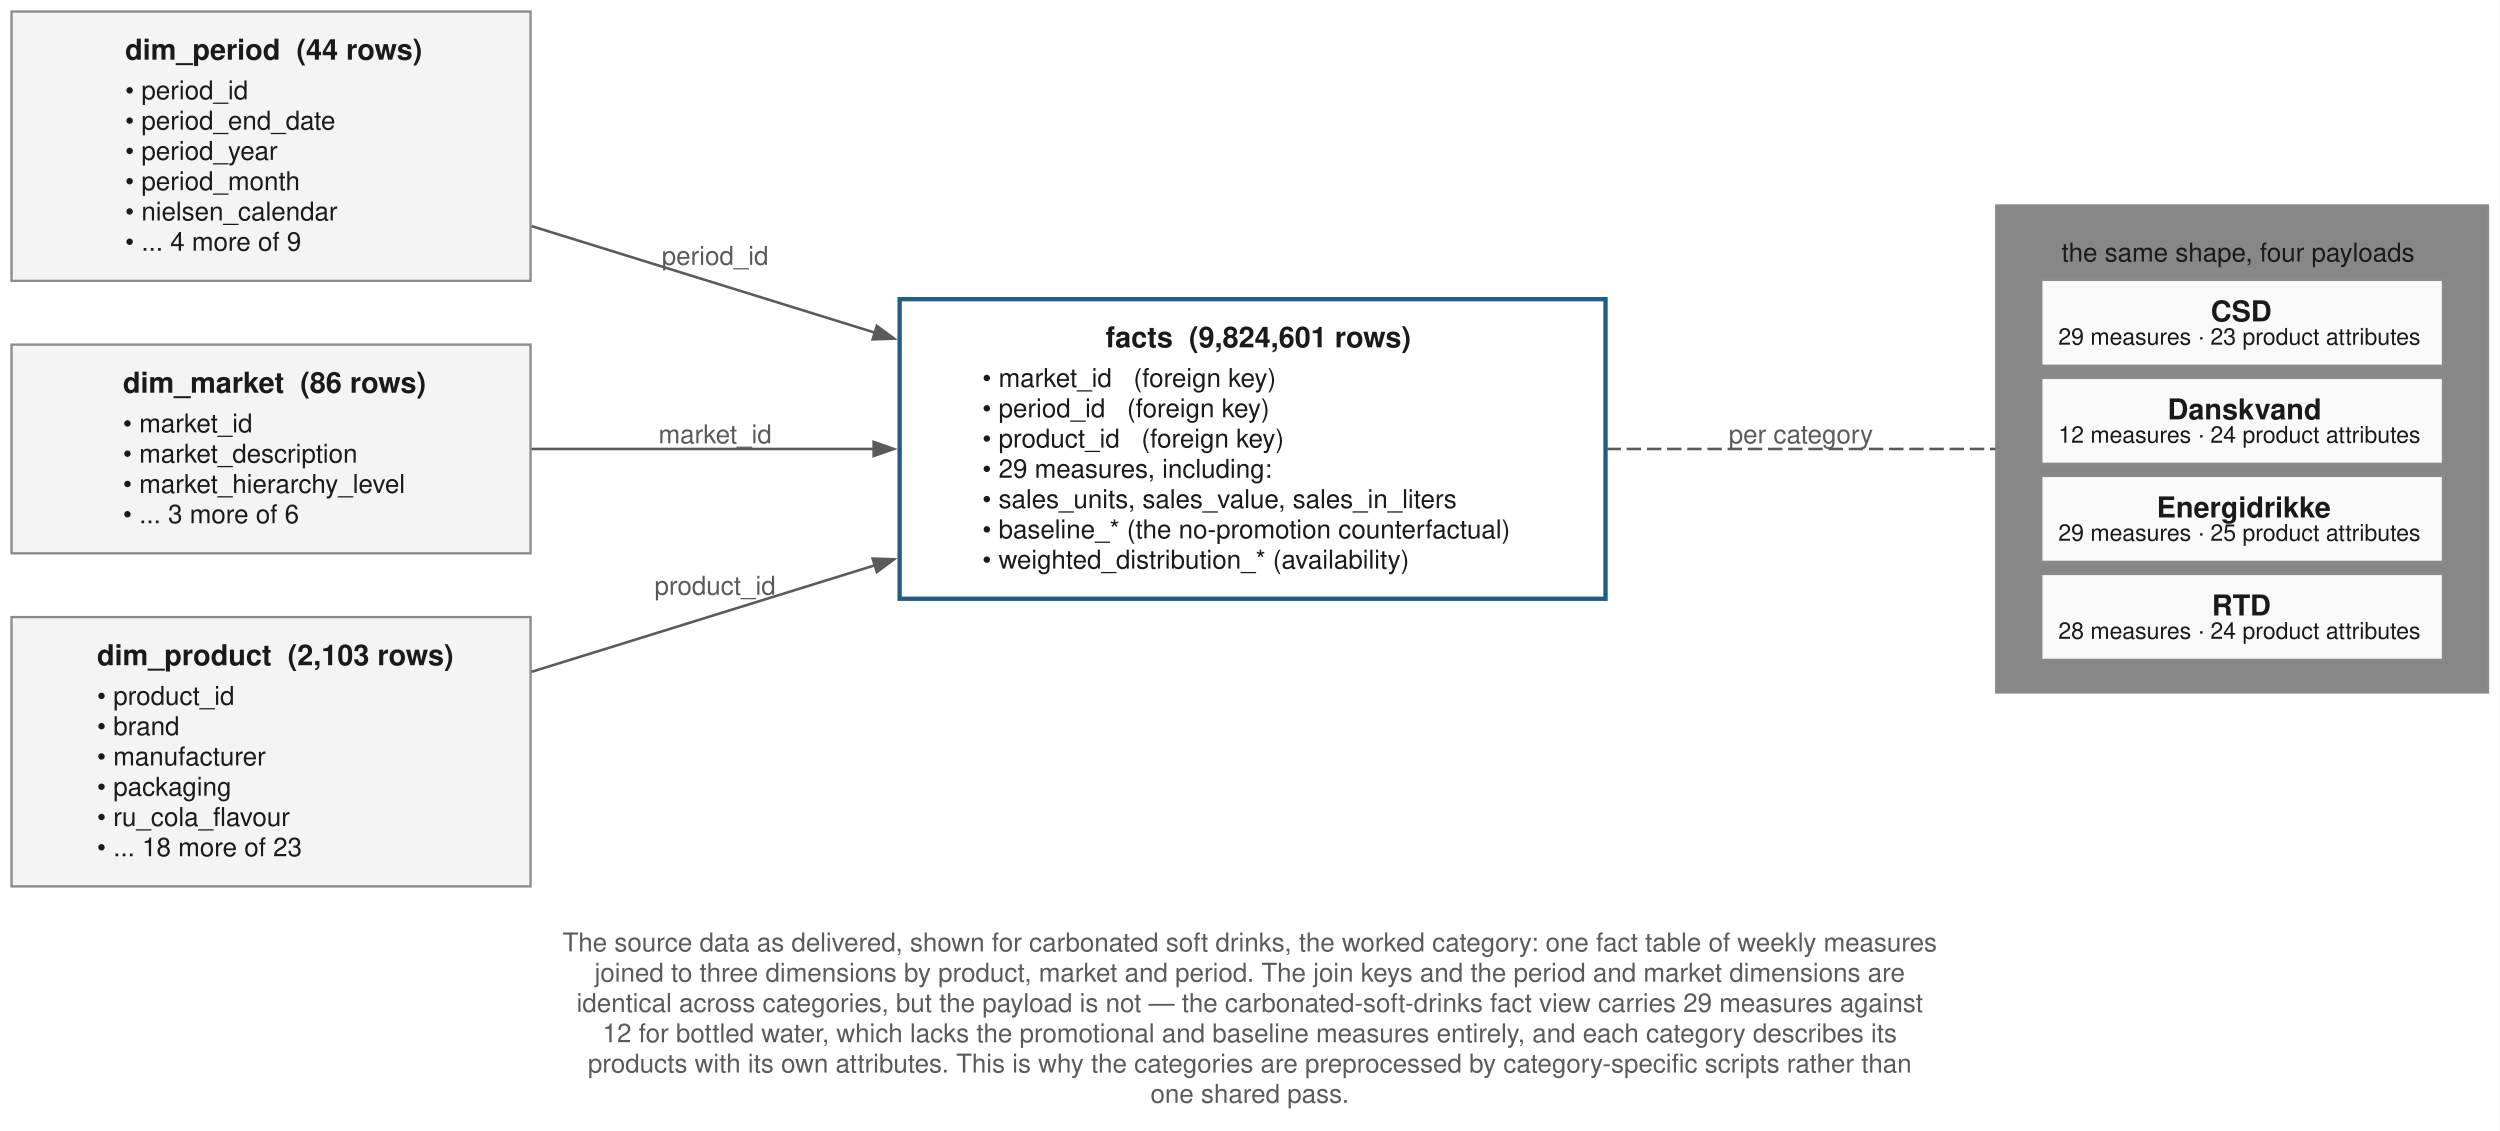
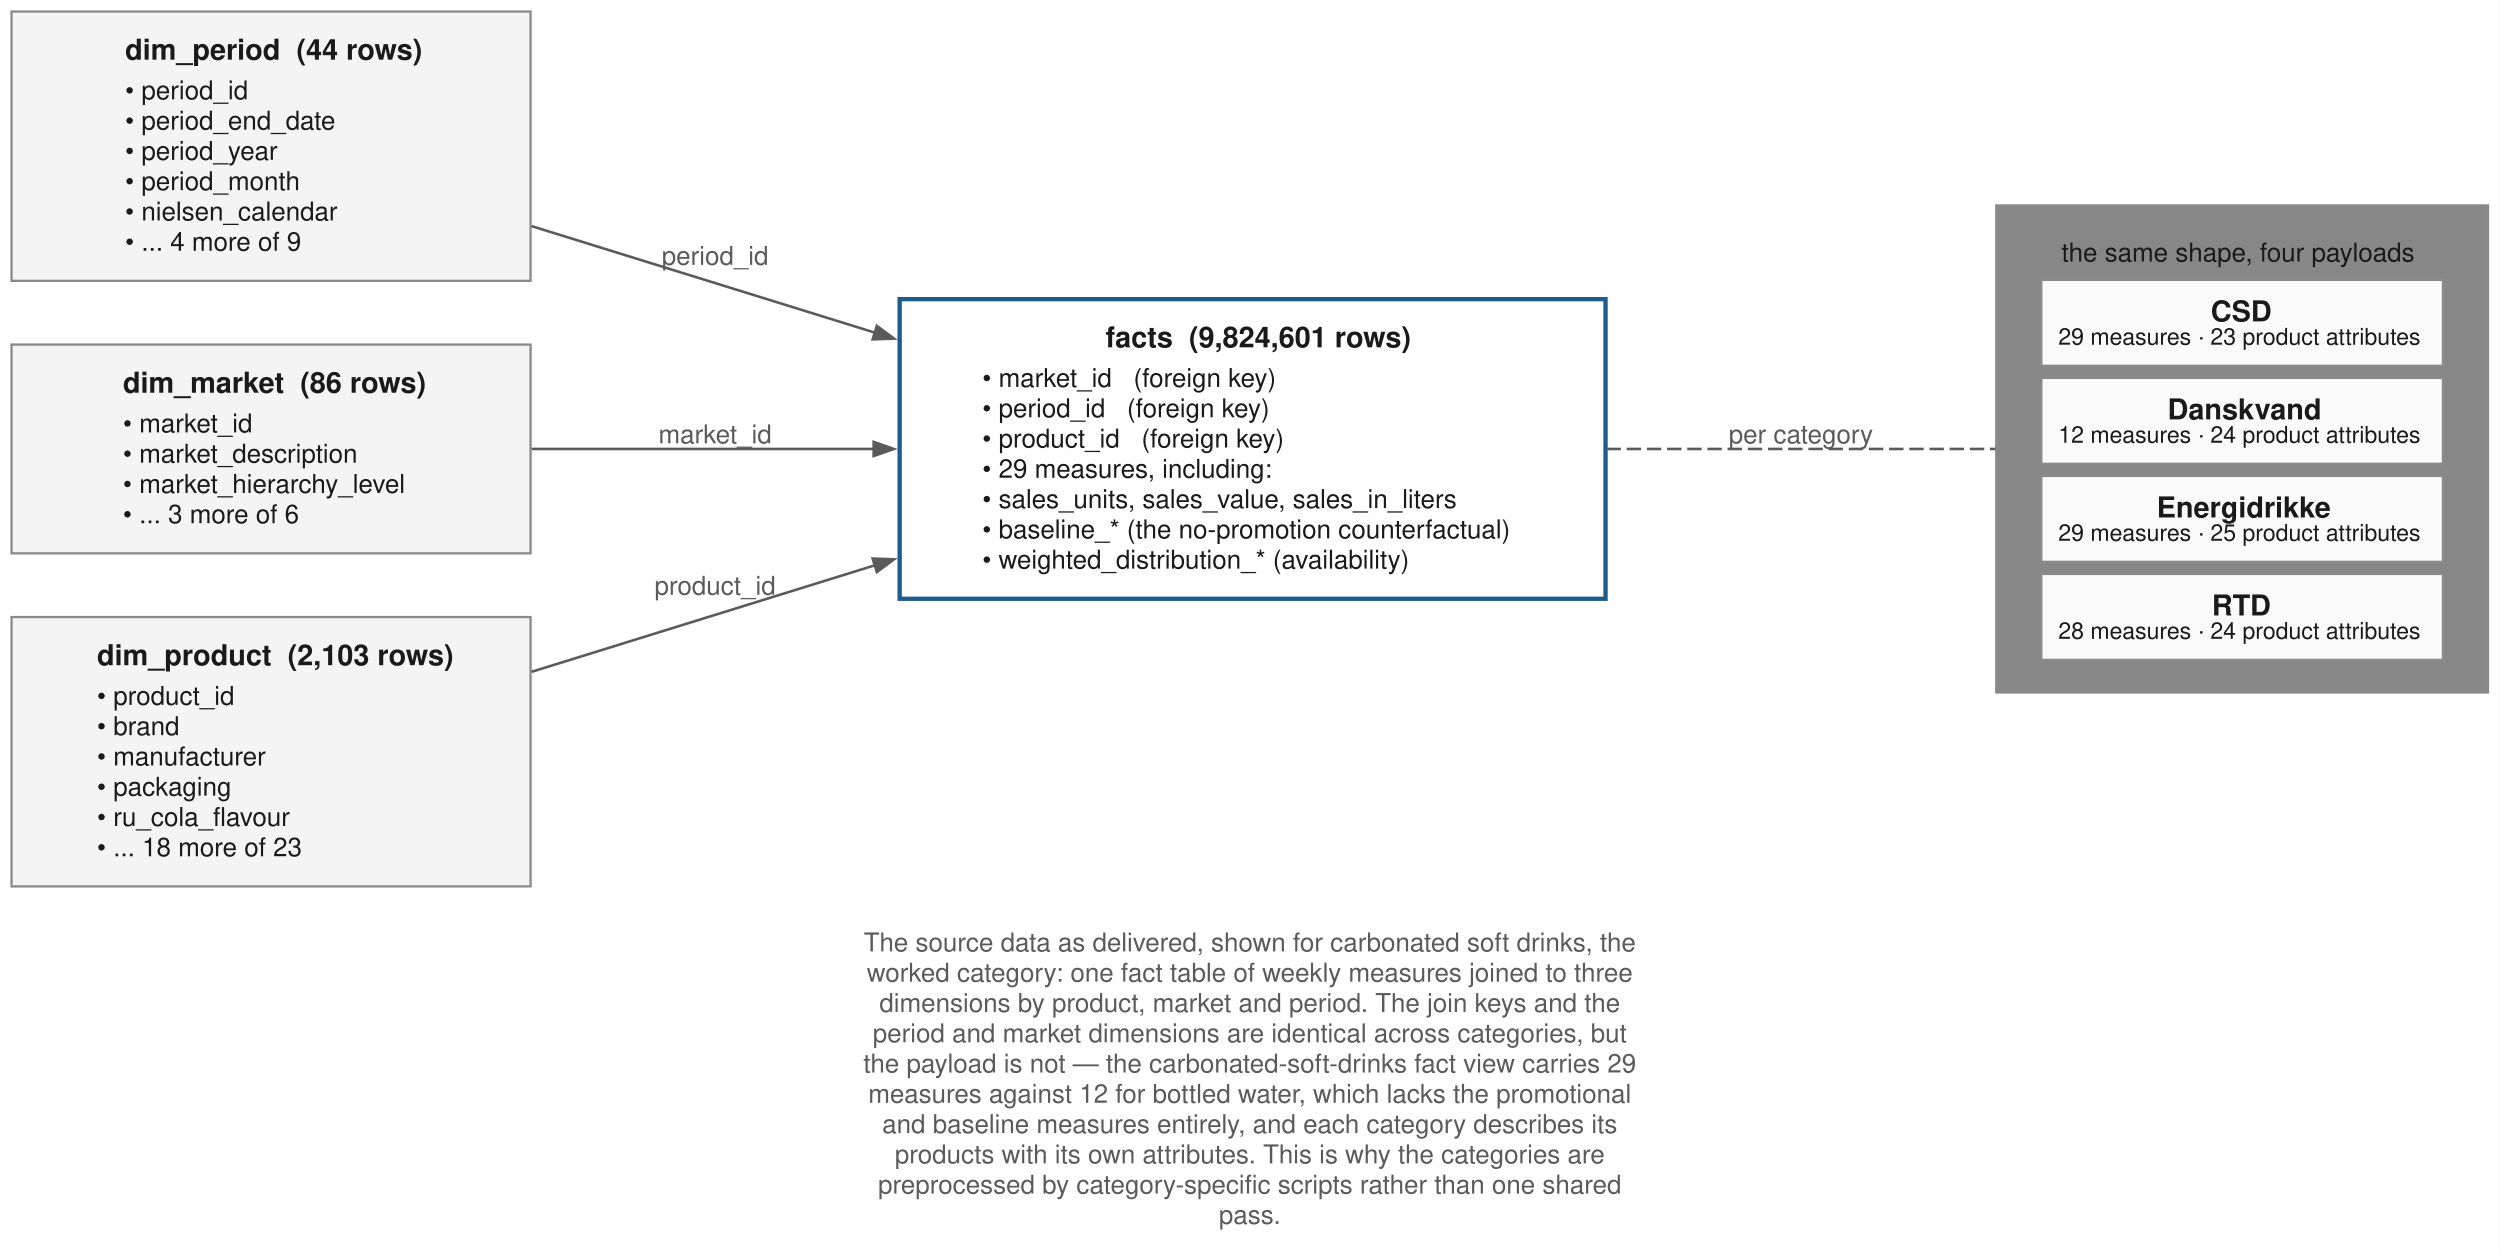
- <svg xmlns="http://www.w3.org/2000/svg" width="867pt" height="392pt" viewBox="0.00 0.00 867.00 392.00">
-   <g id="graph0" class="graph" transform="scale(1 1) rotate(0) translate(4 388.4)">
-     <polygon fill="white" stroke="none" points="-4,4 -4,-388.4 862.84,-388.4 862.84,4 -4,4" />
-     <text xml:space="preserve" text-anchor="middle" x="429.42" y="-58.45" font-family="Helvetica,sans-Serif" font-size="9.00" fill="#5a5a5a">The source data as delivered, shown for carbonated soft drinks, the worked category: one fact table of weekly measures</text>
-     <text xml:space="preserve" text-anchor="middle" x="429.42" y="-47.95" font-family="Helvetica,sans-Serif" font-size="9.00" fill="#5a5a5a">joined to three dimensions by product, market and period. The join keys and the period and market dimensions are</text>
-     <text xml:space="preserve" text-anchor="middle" x="429.42" y="-37.45" font-family="Helvetica,sans-Serif" font-size="9.00" fill="#5a5a5a">identical across categories, but the payload is not — the carbonated-soft-drinks fact view carries 29 measures against</text>
-     <text xml:space="preserve" text-anchor="middle" x="429.42" y="-26.95" font-family="Helvetica,sans-Serif" font-size="9.00" fill="#5a5a5a">12 for bottled water, which lacks the promotional and baseline measures entirely, and each category describes its</text>
-     <text xml:space="preserve" text-anchor="middle" x="429.42" y="-16.45" font-family="Helvetica,sans-Serif" font-size="9.00" fill="#5a5a5a">products with its own attributes. This is why the categories are preprocessed by category-specific scripts rather than</text>
-     <text xml:space="preserve" text-anchor="middle" x="429.42" y="-5.95" font-family="Helvetica,sans-Serif" font-size="9.00" fill="#5a5a5a">one shared pass.</text>
+ <svg xmlns="http://www.w3.org/2000/svg" width="867pt" height="434pt" viewBox="0.00 0.00 867.00 434.00">
+   <g id="graph0" class="graph" transform="scale(1 1) rotate(0) translate(4 430.4)">
+     <polygon fill="white" stroke="none" points="-4,4 -4,-430.4 862.84,-430.4 862.84,4 -4,4" />
+     <text xml:space="preserve" text-anchor="middle" x="429.42" y="-100.45" font-family="Helvetica,sans-Serif" font-size="9.00" fill="#5a5a5a">The source data as delivered, shown for carbonated soft drinks, the</text>
+     <text xml:space="preserve" text-anchor="middle" x="429.42" y="-89.95" font-family="Helvetica,sans-Serif" font-size="9.00" fill="#5a5a5a">worked category: one fact table of weekly measures joined to three</text>
+     <text xml:space="preserve" text-anchor="middle" x="429.42" y="-79.45" font-family="Helvetica,sans-Serif" font-size="9.00" fill="#5a5a5a">dimensions by product, market and period. The join keys and the</text>
+     <text xml:space="preserve" text-anchor="middle" x="429.42" y="-68.95" font-family="Helvetica,sans-Serif" font-size="9.00" fill="#5a5a5a">period and market dimensions are identical across categories, but</text>
+     <text xml:space="preserve" text-anchor="middle" x="429.42" y="-58.45" font-family="Helvetica,sans-Serif" font-size="9.00" fill="#5a5a5a">the payload is not — the carbonated-soft-drinks fact view carries 29</text>
+     <text xml:space="preserve" text-anchor="middle" x="429.42" y="-47.95" font-family="Helvetica,sans-Serif" font-size="9.00" fill="#5a5a5a">measures against 12 for bottled water, which lacks the promotional</text>
+     <text xml:space="preserve" text-anchor="middle" x="429.42" y="-37.45" font-family="Helvetica,sans-Serif" font-size="9.00" fill="#5a5a5a">and baseline measures entirely, and each category describes its</text>
+     <text xml:space="preserve" text-anchor="middle" x="429.42" y="-26.95" font-family="Helvetica,sans-Serif" font-size="9.00" fill="#5a5a5a">products with its own attributes. This is why the categories are</text>
+     <text xml:space="preserve" text-anchor="middle" x="429.42" y="-16.45" font-family="Helvetica,sans-Serif" font-size="9.00" fill="#5a5a5a">preprocessed by category-specific scripts rather than one shared</text>
+     <text xml:space="preserve" text-anchor="middle" x="429.42" y="-5.95" font-family="Helvetica,sans-Serif" font-size="9.00" fill="#5a5a5a">pass.</text>
    <g id="node1" class="node">
-       <polygon fill="#f4f4f4" stroke="#8a8a8a" stroke-width="0.8" points="180,-384.4 0,-384.4 0,-291 180,-291 180,-384.4" />
-       <text xml:space="preserve" text-anchor="start" x="39.38" y="-367.7" font-family="Helvetica,sans-Serif" font-weight="bold" font-size="10.00" fill="#1a1a1a">dim_period  (44 rows)</text>
-       <text xml:space="preserve" text-anchor="start" x="39.38" y="-353.95" font-family="Helvetica,sans-Serif" font-size="9.00" fill="#1a1a1a">• period_id</text>
-       <text xml:space="preserve" text-anchor="start" x="39.38" y="-343.45" font-family="Helvetica,sans-Serif" font-size="9.00" fill="#1a1a1a">• period_end_date</text>
-       <text xml:space="preserve" text-anchor="start" x="39.38" y="-332.95" font-family="Helvetica,sans-Serif" font-size="9.00" fill="#1a1a1a">• period_year</text>
-       <text xml:space="preserve" text-anchor="start" x="39.38" y="-322.45" font-family="Helvetica,sans-Serif" font-size="9.00" fill="#1a1a1a">• period_month</text>
-       <text xml:space="preserve" text-anchor="start" x="39.38" y="-311.95" font-family="Helvetica,sans-Serif" font-size="9.00" fill="#1a1a1a">• nielsen_calendar</text>
-       <text xml:space="preserve" text-anchor="start" x="39.38" y="-301.45" font-family="Helvetica,sans-Serif" font-size="9.00" fill="#1a1a1a">• ... 4 more of 9</text>
+       <polygon fill="#f4f4f4" stroke="#8a8a8a" stroke-width="0.8" points="180,-426.4 0,-426.4 0,-333 180,-333 180,-426.4" />
+       <text xml:space="preserve" text-anchor="start" x="39.38" y="-409.7" font-family="Helvetica,sans-Serif" font-weight="bold" font-size="10.00" fill="#1a1a1a">dim_period  (44 rows)</text>
+       <text xml:space="preserve" text-anchor="start" x="39.38" y="-395.95" font-family="Helvetica,sans-Serif" font-size="9.00" fill="#1a1a1a">• period_id</text>
+       <text xml:space="preserve" text-anchor="start" x="39.38" y="-385.45" font-family="Helvetica,sans-Serif" font-size="9.00" fill="#1a1a1a">• period_end_date</text>
+       <text xml:space="preserve" text-anchor="start" x="39.38" y="-374.95" font-family="Helvetica,sans-Serif" font-size="9.00" fill="#1a1a1a">• period_year</text>
+       <text xml:space="preserve" text-anchor="start" x="39.38" y="-364.45" font-family="Helvetica,sans-Serif" font-size="9.00" fill="#1a1a1a">• period_month</text>
+       <text xml:space="preserve" text-anchor="start" x="39.38" y="-353.95" font-family="Helvetica,sans-Serif" font-size="9.00" fill="#1a1a1a">• nielsen_calendar</text>
+       <text xml:space="preserve" text-anchor="start" x="39.38" y="-343.45" font-family="Helvetica,sans-Serif" font-size="9.00" fill="#1a1a1a">• ... 4 more of 9</text>
    </g>
    <g id="node4" class="node">
-       <polygon fill="white" stroke="#1f5c8b" stroke-width="1.5" points="552.8,-284.65 308,-284.65 308,-180.75 552.8,-180.75 552.8,-284.65" />
-       <text xml:space="preserve" text-anchor="start" x="379.4" y="-267.95" font-family="Helvetica,sans-Serif" font-weight="bold" font-size="10.00" fill="#1a1a1a">facts  (9,824,601 rows)</text>
-       <text xml:space="preserve" text-anchor="start" x="336.65" y="-254.2" font-family="Helvetica,sans-Serif" font-size="9.00" fill="#1a1a1a">• market_id   (foreign key)</text>
-       <text xml:space="preserve" text-anchor="start" x="336.65" y="-243.7" font-family="Helvetica,sans-Serif" font-size="9.00" fill="#1a1a1a">• period_id   (foreign key)</text>
-       <text xml:space="preserve" text-anchor="start" x="336.65" y="-233.2" font-family="Helvetica,sans-Serif" font-size="9.00" fill="#1a1a1a">• product_id   (foreign key)</text>
-       <text xml:space="preserve" text-anchor="start" x="336.65" y="-222.7" font-family="Helvetica,sans-Serif" font-size="9.00" fill="#1a1a1a">• 29 measures, including:</text>
-       <text xml:space="preserve" text-anchor="start" x="336.65" y="-212.2" font-family="Helvetica,sans-Serif" font-size="9.00" fill="#1a1a1a">• sales_units, sales_value, sales_in_liters</text>
-       <text xml:space="preserve" text-anchor="start" x="336.65" y="-201.7" font-family="Helvetica,sans-Serif" font-size="9.00" fill="#1a1a1a">• baseline_* (the no-promotion counterfactual)</text>
-       <text xml:space="preserve" text-anchor="start" x="336.65" y="-191.2" font-family="Helvetica,sans-Serif" font-size="9.00" fill="#1a1a1a">• weighted_distribution_* (availability)</text>
+       <polygon fill="white" stroke="#1f5c8b" stroke-width="1.5" points="552.8,-326.65 308,-326.65 308,-222.75 552.8,-222.75 552.8,-326.65" />
+       <text xml:space="preserve" text-anchor="start" x="379.4" y="-309.95" font-family="Helvetica,sans-Serif" font-weight="bold" font-size="10.00" fill="#1a1a1a">facts  (9,824,601 rows)</text>
+       <text xml:space="preserve" text-anchor="start" x="336.65" y="-296.2" font-family="Helvetica,sans-Serif" font-size="9.00" fill="#1a1a1a">• market_id   (foreign key)</text>
+       <text xml:space="preserve" text-anchor="start" x="336.65" y="-285.7" font-family="Helvetica,sans-Serif" font-size="9.00" fill="#1a1a1a">• period_id   (foreign key)</text>
+       <text xml:space="preserve" text-anchor="start" x="336.65" y="-275.2" font-family="Helvetica,sans-Serif" font-size="9.00" fill="#1a1a1a">• product_id   (foreign key)</text>
+       <text xml:space="preserve" text-anchor="start" x="336.65" y="-264.7" font-family="Helvetica,sans-Serif" font-size="9.00" fill="#1a1a1a">• 29 measures, including:</text>
+       <text xml:space="preserve" text-anchor="start" x="336.65" y="-254.2" font-family="Helvetica,sans-Serif" font-size="9.00" fill="#1a1a1a">• sales_units, sales_value, sales_in_liters</text>
+       <text xml:space="preserve" text-anchor="start" x="336.65" y="-243.7" font-family="Helvetica,sans-Serif" font-size="9.00" fill="#1a1a1a">• baseline_* (the no-promotion counterfactual)</text>
+       <text xml:space="preserve" text-anchor="start" x="336.65" y="-233.2" font-family="Helvetica,sans-Serif" font-size="9.00" fill="#1a1a1a">• weighted_distribution_* (availability)</text>
    </g>
    <g id="edge1" class="edge">
-       <path fill="none" stroke="#5a5a5a" stroke-width="0.9" d="M180.35,-309.98C216.79,-298.67 259.64,-285.37 299.43,-273.03" />
-       <polygon fill="#5a5a5a" stroke="#5a5a5a" stroke-width="0.9" points="300.09,-275.39 306.05,-270.97 298.63,-270.71 300.09,-275.39" />
-       <text xml:space="preserve" text-anchor="middle" x="244" y="-296.55" font-family="Helvetica,sans-Serif" font-size="9.00" fill="#5a5a5a"> period_id </text>
+       <path fill="none" stroke="#5a5a5a" stroke-width="0.9" d="M180.35,-351.98C216.79,-340.67 259.64,-327.37 299.43,-315.03" />
+       <polygon fill="#5a5a5a" stroke="#5a5a5a" stroke-width="0.9" points="300.09,-317.39 306.05,-312.97 298.63,-312.71 300.09,-317.39" />
+       <text xml:space="preserve" text-anchor="middle" x="244" y="-338.55" font-family="Helvetica,sans-Serif" font-size="9.00" fill="#5a5a5a"> period_id </text>
    </g>
    <g id="node2" class="node">
-       <polygon fill="#f4f4f4" stroke="#8a8a8a" stroke-width="0.8" points="180,-268.9 0,-268.9 0,-196.5 180,-196.5 180,-268.9" />
-       <text xml:space="preserve" text-anchor="start" x="38.62" y="-252.2" font-family="Helvetica,sans-Serif" font-weight="bold" font-size="10.00" fill="#1a1a1a">dim_market  (86 rows)</text>
-       <text xml:space="preserve" text-anchor="start" x="38.62" y="-238.45" font-family="Helvetica,sans-Serif" font-size="9.00" fill="#1a1a1a">• market_id</text>
-       <text xml:space="preserve" text-anchor="start" x="38.62" y="-227.95" font-family="Helvetica,sans-Serif" font-size="9.00" fill="#1a1a1a">• market_description</text>
-       <text xml:space="preserve" text-anchor="start" x="38.62" y="-217.45" font-family="Helvetica,sans-Serif" font-size="9.00" fill="#1a1a1a">• market_hierarchy_level</text>
-       <text xml:space="preserve" text-anchor="start" x="38.62" y="-206.95" font-family="Helvetica,sans-Serif" font-size="9.00" fill="#1a1a1a">• ... 3 more of 6</text>
+       <polygon fill="#f4f4f4" stroke="#8a8a8a" stroke-width="0.8" points="180,-310.9 0,-310.9 0,-238.5 180,-238.5 180,-310.9" />
+       <text xml:space="preserve" text-anchor="start" x="38.62" y="-294.2" font-family="Helvetica,sans-Serif" font-weight="bold" font-size="10.00" fill="#1a1a1a">dim_market  (86 rows)</text>
+       <text xml:space="preserve" text-anchor="start" x="38.62" y="-280.45" font-family="Helvetica,sans-Serif" font-size="9.00" fill="#1a1a1a">• market_id</text>
+       <text xml:space="preserve" text-anchor="start" x="38.62" y="-269.95" font-family="Helvetica,sans-Serif" font-size="9.00" fill="#1a1a1a">• market_description</text>
+       <text xml:space="preserve" text-anchor="start" x="38.62" y="-259.45" font-family="Helvetica,sans-Serif" font-size="9.00" fill="#1a1a1a">• market_hierarchy_level</text>
+       <text xml:space="preserve" text-anchor="start" x="38.62" y="-248.95" font-family="Helvetica,sans-Serif" font-size="9.00" fill="#1a1a1a">• ... 3 more of 6</text>
    </g>
    <g id="edge2" class="edge">
-       <path fill="none" stroke="#5a5a5a" stroke-width="0.9" d="M180.35,-232.7C216.79,-232.7 259.64,-232.7 299.43,-232.7" />
-       <polygon fill="#5a5a5a" stroke="#5a5a5a" stroke-width="0.9" points="298.98,-235.15 305.98,-232.7 298.98,-230.25 298.98,-235.15" />
-       <text xml:space="preserve" text-anchor="middle" x="244" y="-234.65" font-family="Helvetica,sans-Serif" font-size="9.00" fill="#5a5a5a"> market_id </text>
+       <path fill="none" stroke="#5a5a5a" stroke-width="0.9" d="M180.35,-274.7C216.79,-274.7 259.64,-274.7 299.43,-274.7" />
+       <polygon fill="#5a5a5a" stroke="#5a5a5a" stroke-width="0.9" points="298.98,-277.15 305.98,-274.7 298.98,-272.25 298.98,-277.15" />
+       <text xml:space="preserve" text-anchor="middle" x="244" y="-276.65" font-family="Helvetica,sans-Serif" font-size="9.00" fill="#5a5a5a"> market_id </text>
    </g>
    <g id="node3" class="node">
-       <polygon fill="#f4f4f4" stroke="#8a8a8a" stroke-width="0.8" points="180,-174.4 0,-174.4 0,-81 180,-81 180,-174.4" />
-       <text xml:space="preserve" text-anchor="start" x="29.62" y="-157.7" font-family="Helvetica,sans-Serif" font-weight="bold" font-size="10.00" fill="#1a1a1a">dim_product  (2,103 rows)</text>
-       <text xml:space="preserve" text-anchor="start" x="29.62" y="-143.95" font-family="Helvetica,sans-Serif" font-size="9.00" fill="#1a1a1a">• product_id</text>
-       <text xml:space="preserve" text-anchor="start" x="29.62" y="-133.45" font-family="Helvetica,sans-Serif" font-size="9.00" fill="#1a1a1a">• brand</text>
-       <text xml:space="preserve" text-anchor="start" x="29.62" y="-122.95" font-family="Helvetica,sans-Serif" font-size="9.00" fill="#1a1a1a">• manufacturer</text>
-       <text xml:space="preserve" text-anchor="start" x="29.62" y="-112.45" font-family="Helvetica,sans-Serif" font-size="9.00" fill="#1a1a1a">• packaging</text>
-       <text xml:space="preserve" text-anchor="start" x="29.62" y="-101.95" font-family="Helvetica,sans-Serif" font-size="9.00" fill="#1a1a1a">• ru_cola_flavour</text>
-       <text xml:space="preserve" text-anchor="start" x="29.62" y="-91.45" font-family="Helvetica,sans-Serif" font-size="9.00" fill="#1a1a1a">• ... 18 more of 23</text>
+       <polygon fill="#f4f4f4" stroke="#8a8a8a" stroke-width="0.8" points="180,-216.4 0,-216.4 0,-123 180,-123 180,-216.4" />
+       <text xml:space="preserve" text-anchor="start" x="29.62" y="-199.7" font-family="Helvetica,sans-Serif" font-weight="bold" font-size="10.00" fill="#1a1a1a">dim_product  (2,103 rows)</text>
+       <text xml:space="preserve" text-anchor="start" x="29.62" y="-185.95" font-family="Helvetica,sans-Serif" font-size="9.00" fill="#1a1a1a">• product_id</text>
+       <text xml:space="preserve" text-anchor="start" x="29.62" y="-175.45" font-family="Helvetica,sans-Serif" font-size="9.00" fill="#1a1a1a">• brand</text>
+       <text xml:space="preserve" text-anchor="start" x="29.62" y="-164.95" font-family="Helvetica,sans-Serif" font-size="9.00" fill="#1a1a1a">• manufacturer</text>
+       <text xml:space="preserve" text-anchor="start" x="29.62" y="-154.45" font-family="Helvetica,sans-Serif" font-size="9.00" fill="#1a1a1a">• packaging</text>
+       <text xml:space="preserve" text-anchor="start" x="29.62" y="-143.95" font-family="Helvetica,sans-Serif" font-size="9.00" fill="#1a1a1a">• ru_cola_flavour</text>
+       <text xml:space="preserve" text-anchor="start" x="29.62" y="-133.45" font-family="Helvetica,sans-Serif" font-size="9.00" fill="#1a1a1a">• ... 18 more of 23</text>
    </g>
    <g id="edge3" class="edge">
-       <path fill="none" stroke="#5a5a5a" stroke-width="0.9" d="M180.35,-155.42C216.79,-166.73 259.64,-180.03 299.43,-192.37" />
-       <polygon fill="#5a5a5a" stroke="#5a5a5a" stroke-width="0.9" points="298.63,-194.69 306.05,-194.43 300.09,-190.01 298.63,-194.69" />
-       <text xml:space="preserve" text-anchor="middle" x="244" y="-182.15" font-family="Helvetica,sans-Serif" font-size="9.00" fill="#5a5a5a"> product_id </text>
+       <path fill="none" stroke="#5a5a5a" stroke-width="0.9" d="M180.35,-197.42C216.79,-208.73 259.64,-222.03 299.43,-234.37" />
+       <polygon fill="#5a5a5a" stroke="#5a5a5a" stroke-width="0.9" points="298.63,-236.69 306.05,-236.43 300.09,-232.01 298.63,-236.69" />
+       <text xml:space="preserve" text-anchor="middle" x="244" y="-224.15" font-family="Helvetica,sans-Serif" font-size="9.00" fill="#5a5a5a"> product_id </text>
    </g>
    <g id="node5" class="node">
-       <polygon fill="#878787" stroke="#8a8a8a" stroke-width="0.8" points="858.84,-317.15 688.3,-317.15 688.3,-148.25 858.84,-148.25 858.84,-317.15" />
-       <text xml:space="preserve" text-anchor="start" x="710.94" y="-297.7" font-family="Helvetica,sans-Serif" font-size="9.00" fill="#1a1a1a">the same shape, four payloads</text>
-       <polygon fill="#fafafa" stroke="none" points="703.82,-261.45 703.82,-291.45 843.32,-291.45 843.32,-261.45 703.82,-261.45" />
-       <polygon fill="none" stroke="#8a8a8a" points="703.82,-261.45 703.82,-291.45 843.32,-291.45 843.32,-261.45 703.82,-261.45" />
-       <text xml:space="preserve" text-anchor="start" x="762.69" y="-276.95" font-family="Helvetica,sans-Serif" font-weight="bold" font-size="10.00" fill="#1a1a1a">CSD</text>
-       <text xml:space="preserve" text-anchor="start" x="709.82" y="-268.85" font-family="Helvetica,sans-Serif" font-size="8.00" fill="#1a1a1a">29 measures · 23 product attributes</text>
-       <polygon fill="#fafafa" stroke="none" points="703.82,-227.45 703.82,-257.45 843.32,-257.45 843.32,-227.45 703.82,-227.45" />
-       <polygon fill="none" stroke="#8a8a8a" points="703.82,-227.45 703.82,-257.45 843.32,-257.45 843.32,-227.45 703.82,-227.45" />
-       <text xml:space="preserve" text-anchor="start" x="747.69" y="-242.95" font-family="Helvetica,sans-Serif" font-weight="bold" font-size="10.00" fill="#1a1a1a">Danskvand</text>
-       <text xml:space="preserve" text-anchor="start" x="709.82" y="-234.85" font-family="Helvetica,sans-Serif" font-size="8.00" fill="#1a1a1a">12 measures · 24 product attributes</text>
-       <polygon fill="#fafafa" stroke="none" points="703.82,-193.45 703.82,-223.45 843.32,-223.45 843.32,-193.45 703.82,-193.45" />
-       <polygon fill="none" stroke="#8a8a8a" points="703.82,-193.45 703.82,-223.45 843.32,-223.45 843.32,-193.45 703.82,-193.45" />
-       <text xml:space="preserve" text-anchor="start" x="743.94" y="-208.95" font-family="Helvetica,sans-Serif" font-weight="bold" font-size="10.00" fill="#1a1a1a">Energidrikke</text>
-       <text xml:space="preserve" text-anchor="start" x="709.82" y="-200.85" font-family="Helvetica,sans-Serif" font-size="8.00" fill="#1a1a1a">29 measures · 25 product attributes</text>
-       <polygon fill="#fafafa" stroke="none" points="703.82,-159.45 703.82,-189.45 843.32,-189.45 843.32,-159.45 703.82,-159.45" />
-       <polygon fill="none" stroke="#8a8a8a" points="703.82,-159.45 703.82,-189.45 843.32,-189.45 843.32,-159.45 703.82,-159.45" />
-       <text xml:space="preserve" text-anchor="start" x="763.07" y="-174.95" font-family="Helvetica,sans-Serif" font-weight="bold" font-size="10.00" fill="#1a1a1a">RTD</text>
-       <text xml:space="preserve" text-anchor="start" x="709.82" y="-166.85" font-family="Helvetica,sans-Serif" font-size="8.00" fill="#1a1a1a">28 measures · 24 product attributes</text>
+       <polygon fill="#878787" stroke="#8a8a8a" stroke-width="0.8" points="858.84,-359.15 688.3,-359.15 688.3,-190.25 858.84,-190.25 858.84,-359.15" />
+       <text xml:space="preserve" text-anchor="start" x="710.94" y="-339.7" font-family="Helvetica,sans-Serif" font-size="9.00" fill="#1a1a1a">the same shape, four payloads</text>
+       <polygon fill="#fafafa" stroke="none" points="703.82,-303.45 703.82,-333.45 843.32,-333.45 843.32,-303.45 703.82,-303.45" />
+       <polygon fill="none" stroke="#8a8a8a" points="703.82,-303.45 703.82,-333.45 843.32,-333.45 843.32,-303.45 703.82,-303.45" />
+       <text xml:space="preserve" text-anchor="start" x="762.69" y="-318.95" font-family="Helvetica,sans-Serif" font-weight="bold" font-size="10.00" fill="#1a1a1a">CSD</text>
+       <text xml:space="preserve" text-anchor="start" x="709.82" y="-310.85" font-family="Helvetica,sans-Serif" font-size="8.00" fill="#1a1a1a">29 measures · 23 product attributes</text>
+       <polygon fill="#fafafa" stroke="none" points="703.82,-269.45 703.82,-299.45 843.32,-299.45 843.32,-269.45 703.82,-269.45" />
+       <polygon fill="none" stroke="#8a8a8a" points="703.82,-269.45 703.82,-299.45 843.32,-299.45 843.32,-269.45 703.82,-269.45" />
+       <text xml:space="preserve" text-anchor="start" x="747.69" y="-284.95" font-family="Helvetica,sans-Serif" font-weight="bold" font-size="10.00" fill="#1a1a1a">Danskvand</text>
+       <text xml:space="preserve" text-anchor="start" x="709.82" y="-276.85" font-family="Helvetica,sans-Serif" font-size="8.00" fill="#1a1a1a">12 measures · 24 product attributes</text>
+       <polygon fill="#fafafa" stroke="none" points="703.82,-235.45 703.82,-265.45 843.32,-265.45 843.32,-235.45 703.82,-235.45" />
+       <polygon fill="none" stroke="#8a8a8a" points="703.82,-235.45 703.82,-265.45 843.32,-265.45 843.32,-235.45 703.82,-235.45" />
+       <text xml:space="preserve" text-anchor="start" x="743.94" y="-250.95" font-family="Helvetica,sans-Serif" font-weight="bold" font-size="10.00" fill="#1a1a1a">Energidrikke</text>
+       <text xml:space="preserve" text-anchor="start" x="709.82" y="-242.85" font-family="Helvetica,sans-Serif" font-size="8.00" fill="#1a1a1a">29 measures · 25 product attributes</text>
+       <polygon fill="#fafafa" stroke="none" points="703.82,-201.45 703.82,-231.45 843.32,-231.45 843.32,-201.45 703.82,-201.45" />
+       <polygon fill="none" stroke="#8a8a8a" points="703.82,-201.45 703.82,-231.45 843.32,-231.45 843.32,-201.45 703.82,-201.45" />
+       <text xml:space="preserve" text-anchor="start" x="763.07" y="-216.95" font-family="Helvetica,sans-Serif" font-weight="bold" font-size="10.00" fill="#1a1a1a">RTD</text>
+       <text xml:space="preserve" text-anchor="start" x="709.82" y="-208.85" font-family="Helvetica,sans-Serif" font-size="8.00" fill="#1a1a1a">28 measures · 24 product attributes</text>
    </g>
    <g id="edge4" class="edge">
-       <path fill="none" stroke="#5a5a5a" stroke-width="0.9" stroke-dasharray="5,2" d="M553.13,-232.7C597.81,-232.7 647.38,-232.7 688.08,-232.7" />
-       <text xml:space="preserve" text-anchor="middle" x="620.55" y="-234.65" font-family="Helvetica,sans-Serif" font-size="9.00" fill="#5a5a5a"> per category </text>
+       <path fill="none" stroke="#5a5a5a" stroke-width="0.9" stroke-dasharray="5,2" d="M553.13,-274.7C597.81,-274.7 647.38,-274.7 688.08,-274.7" />
+       <text xml:space="preserve" text-anchor="middle" x="620.55" y="-276.65" font-family="Helvetica,sans-Serif" font-size="9.00" fill="#5a5a5a"> per category </text>
    </g>
  </g>
</svg>
